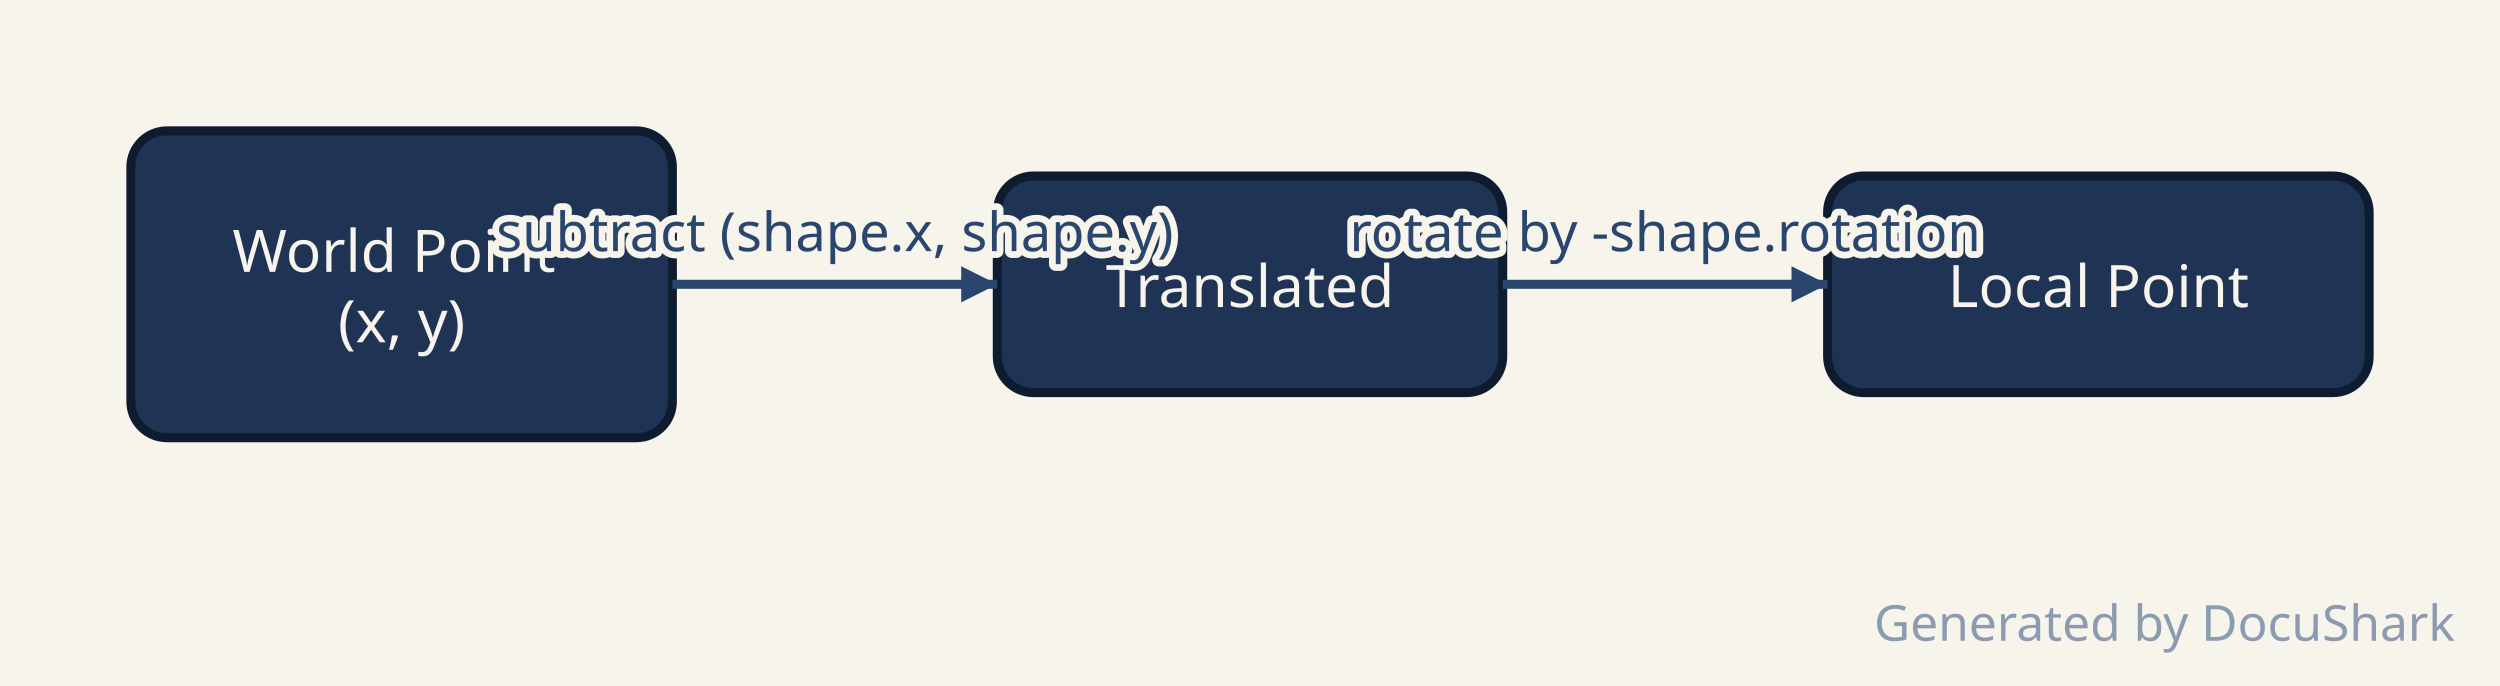
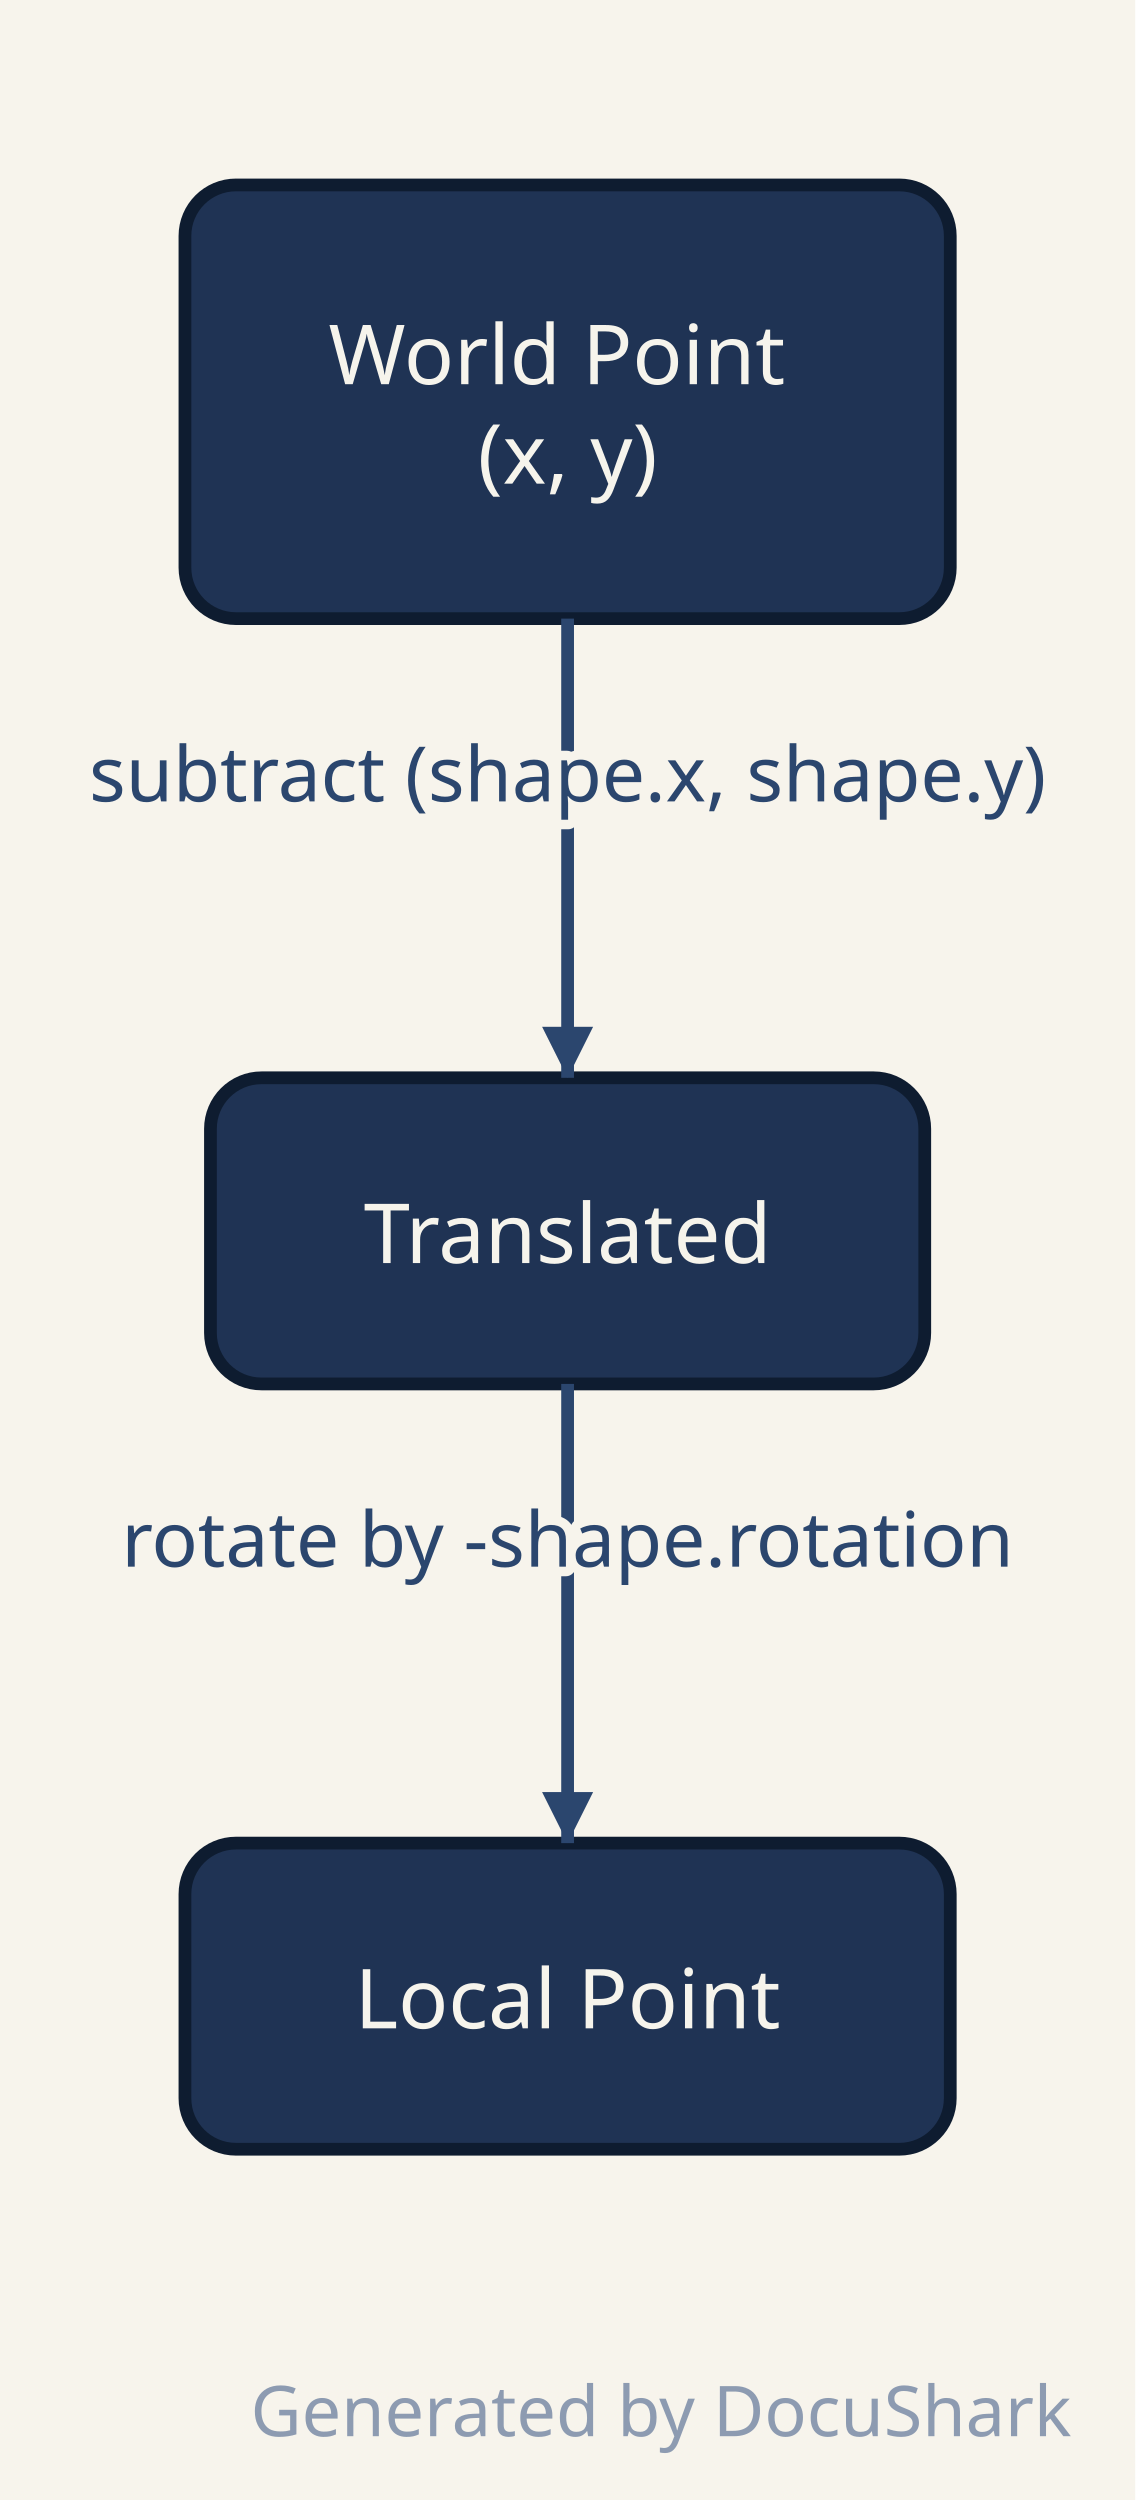
- <svg xmlns="http://www.w3.org/2000/svg" width="554" height="152" viewBox="0 0 554 152">
-   <rect x="0" y="0" width="554" height="152" fill="#f7f4ec" />
+ <svg xmlns="http://www.w3.org/2000/svg" width="178" height="392" viewBox="0 0 178 392">
+   <rect x="0" y="0" width="178" height="392" fill="#f7f4ec" />
  <rect x="29" y="29" width="120" height="68" rx="8" ry="8" fill="#1f3354" stroke="#0e1c30" stroke-width="2" />
  <text x="89" y="55.2" font-family="sans-serif" font-size="13" text-anchor="middle" dominant-baseline="central" fill="#f6f4ec">
    <tspan x="89" dy="0">World Point</tspan>
    <tspan x="89" dy="15.6">(x, y)</tspan>
  </text>
-   <rect x="221" y="39" width="112" height="48" rx="8" ry="8" fill="#1f3354" stroke="#0e1c30" stroke-width="2" />
-   <text x="277" y="63" font-family="sans-serif" font-size="13" text-anchor="middle" dominant-baseline="central" fill="#f6f4ec">Translated</text>
-   <rect x="405" y="39" width="120" height="48" rx="8" ry="8" fill="#1f3354" stroke="#0e1c30" stroke-width="2" />
-   <text x="465" y="63" font-family="sans-serif" font-size="13" text-anchor="middle" dominant-baseline="central" fill="#f6f4ec">Local Point</text>
-   <polyline points="149,63 169,63 201,63 221,63" fill="none" stroke="#2b466e" stroke-width="2" />
-   <polygon points="221,63 213,67 213,59" fill="#2b466e" />
-   <text x="185" y="51" font-family="sans-serif" font-size="12" text-anchor="middle" dominant-baseline="central" fill="#2b466e" stroke="#f7f4ec" stroke-width="3" stroke-linejoin="round" paint-order="stroke">subtract (shape.x, shape.y)</text>
-   <polyline points="333,63 353,63 385,63 405,63" fill="none" stroke="#2b466e" stroke-width="2" />
-   <polygon points="405,63 397,67 397,59" fill="#2b466e" />
-   <text x="369" y="51" font-family="sans-serif" font-size="12" text-anchor="middle" dominant-baseline="central" fill="#2b466e" stroke="#f7f4ec" stroke-width="3" stroke-linejoin="round" paint-order="stroke">rotate by -shape.rotation</text>
-   <text x="544" y="142" font-family="sans-serif" font-size="11" text-anchor="end" fill="#8d9bb1">Generated by DocuShark</text>
+   <rect x="33" y="169" width="112" height="48" rx="8" ry="8" fill="#1f3354" stroke="#0e1c30" stroke-width="2" />
+   <text x="89" y="193" font-family="sans-serif" font-size="13" text-anchor="middle" dominant-baseline="central" fill="#f6f4ec">Translated</text>
+   <rect x="29" y="289" width="120" height="48" rx="8" ry="8" fill="#1f3354" stroke="#0e1c30" stroke-width="2" />
+   <text x="89" y="313" font-family="sans-serif" font-size="13" text-anchor="middle" dominant-baseline="central" fill="#f6f4ec">Local Point</text>
+   <polyline points="89,97 89,117 89,149 89,169" fill="none" stroke="#2b466e" stroke-width="2" />
+   <polygon points="89,169 85,161 93,161" fill="#2b466e" />
+   <text x="89" y="121" font-family="sans-serif" font-size="12" text-anchor="middle" dominant-baseline="central" fill="#2b466e" stroke="#f7f4ec" stroke-width="3" stroke-linejoin="round" paint-order="stroke">subtract (shape.x, shape.y)</text>
+   <polyline points="89,217 89,237 89,269 89,289" fill="none" stroke="#2b466e" stroke-width="2" />
+   <polygon points="89,289 85,281 93,281" fill="#2b466e" />
+   <text x="89" y="241" font-family="sans-serif" font-size="12" text-anchor="middle" dominant-baseline="central" fill="#2b466e" stroke="#f7f4ec" stroke-width="3" stroke-linejoin="round" paint-order="stroke">rotate by -shape.rotation</text>
+   <text x="168" y="382" font-family="sans-serif" font-size="11" text-anchor="end" fill="#8d9bb1">Generated by DocuShark</text>
</svg>
